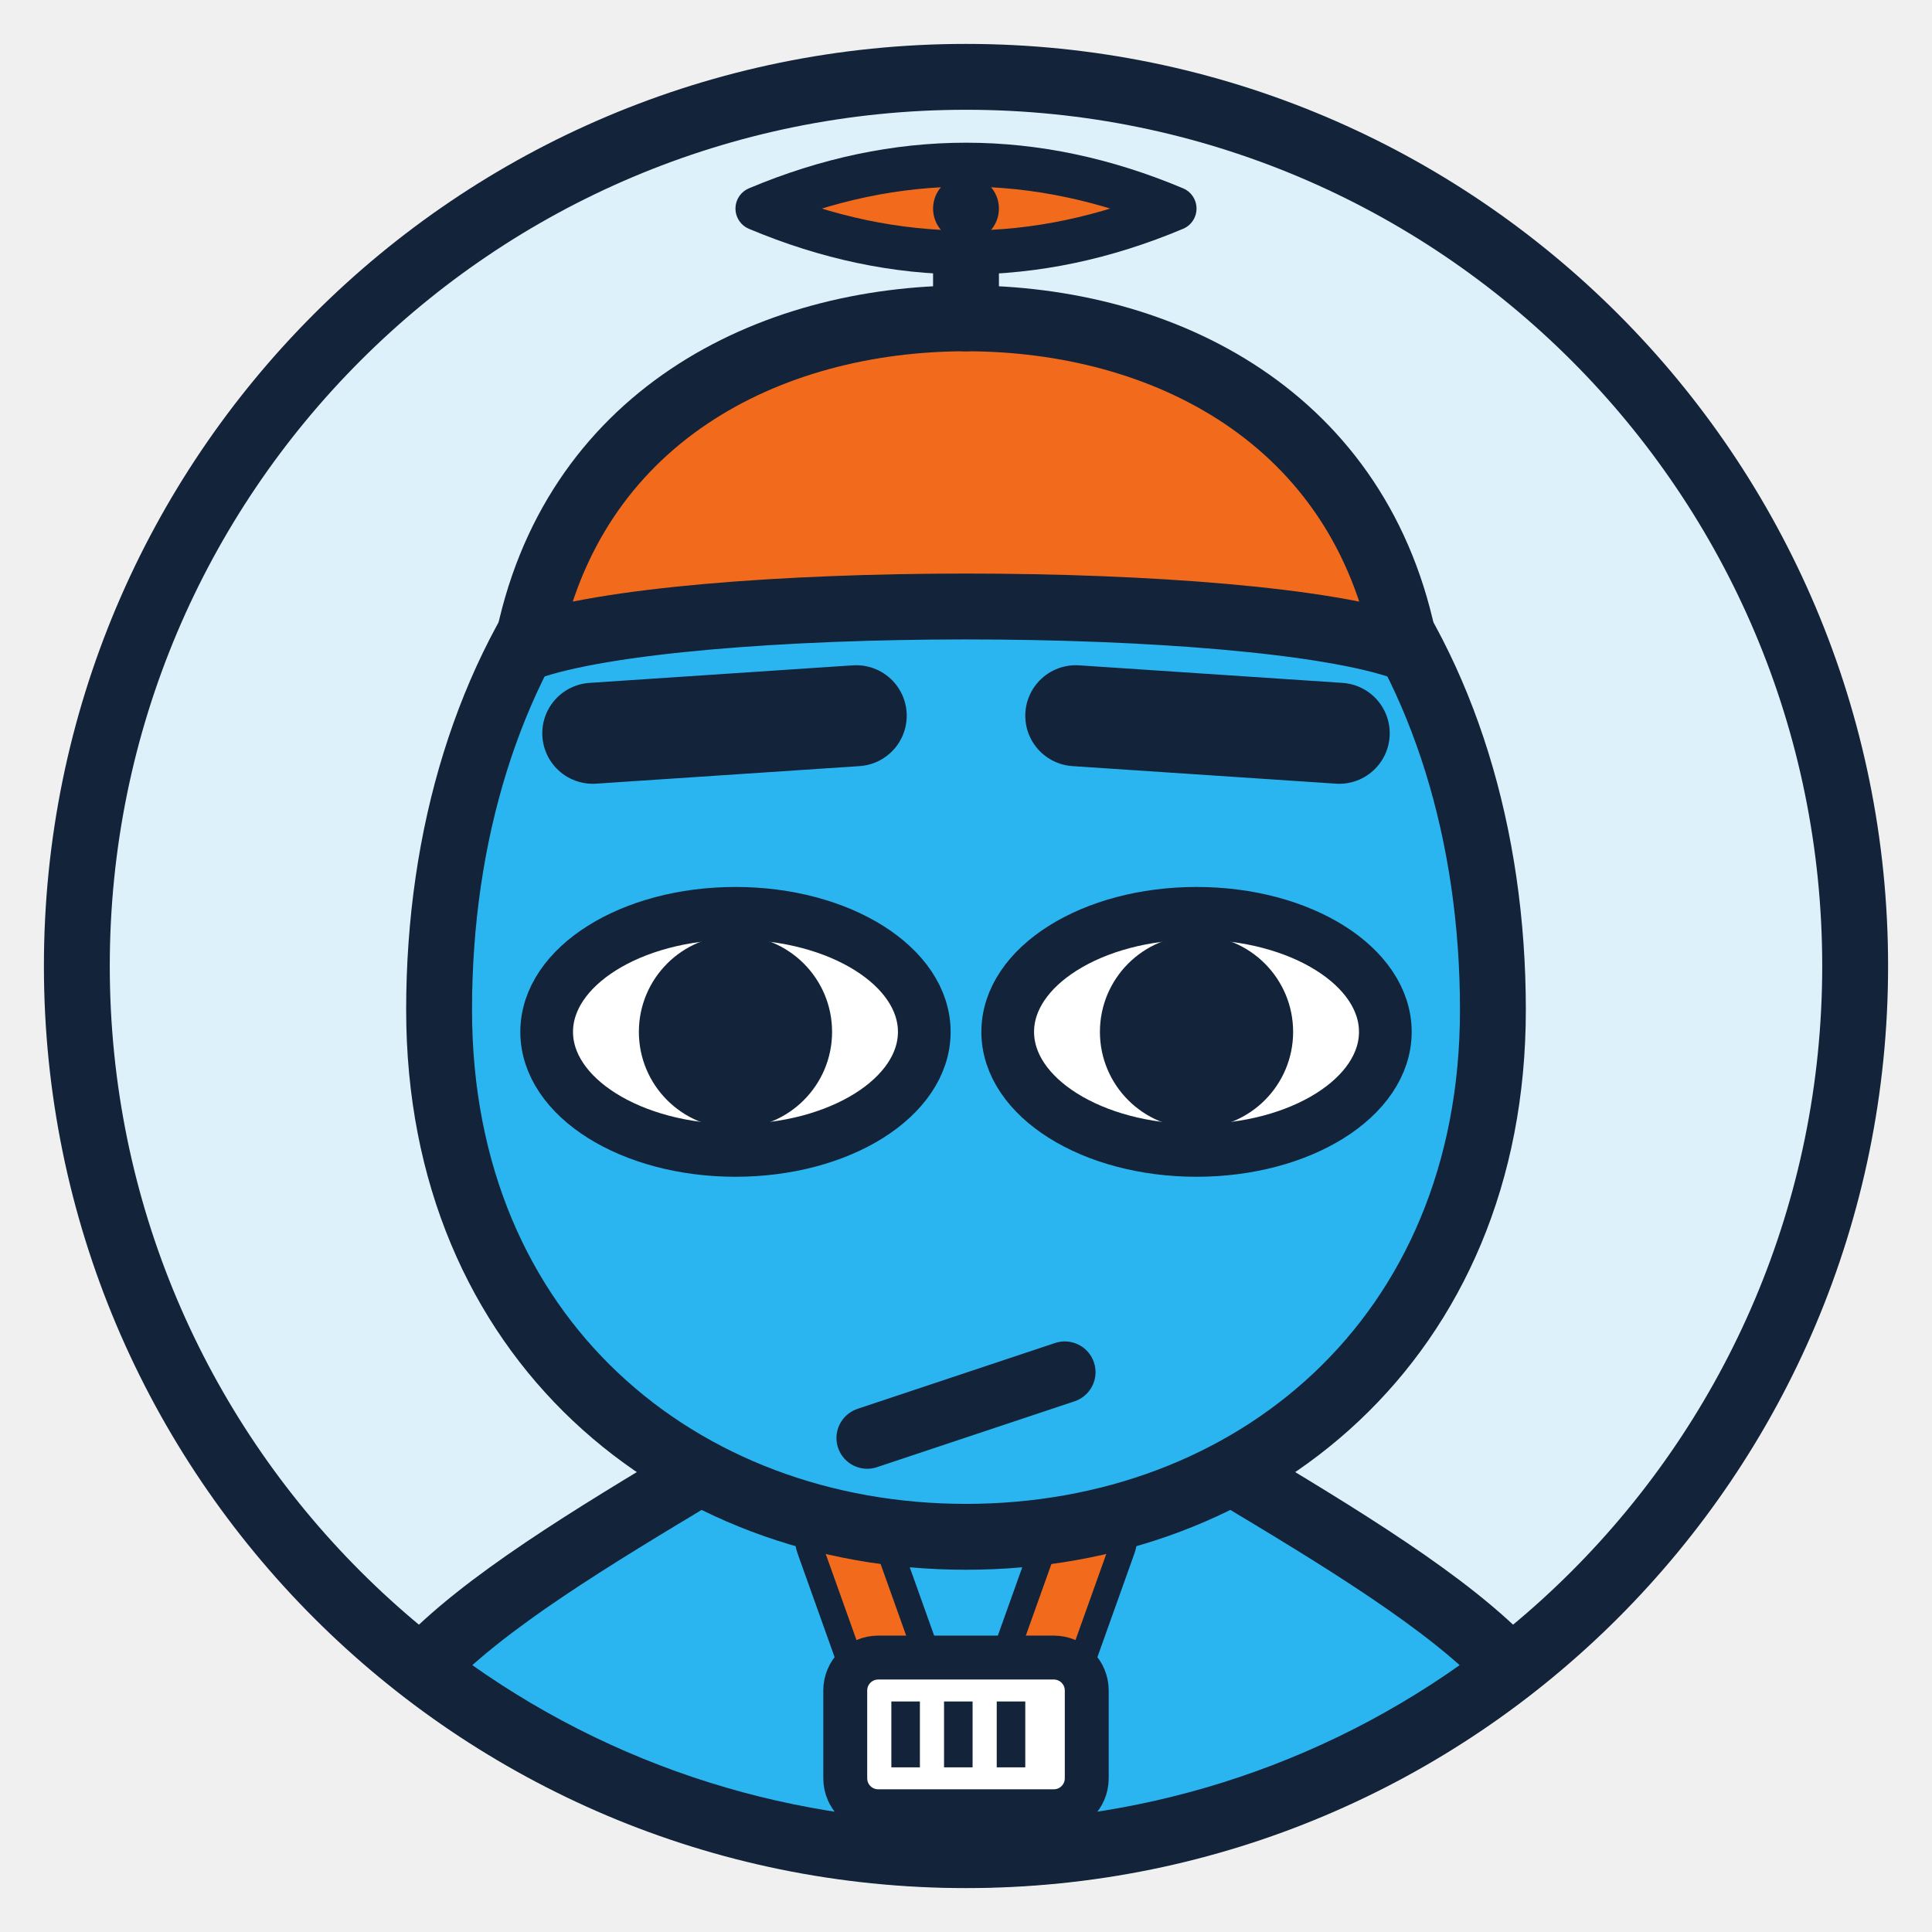
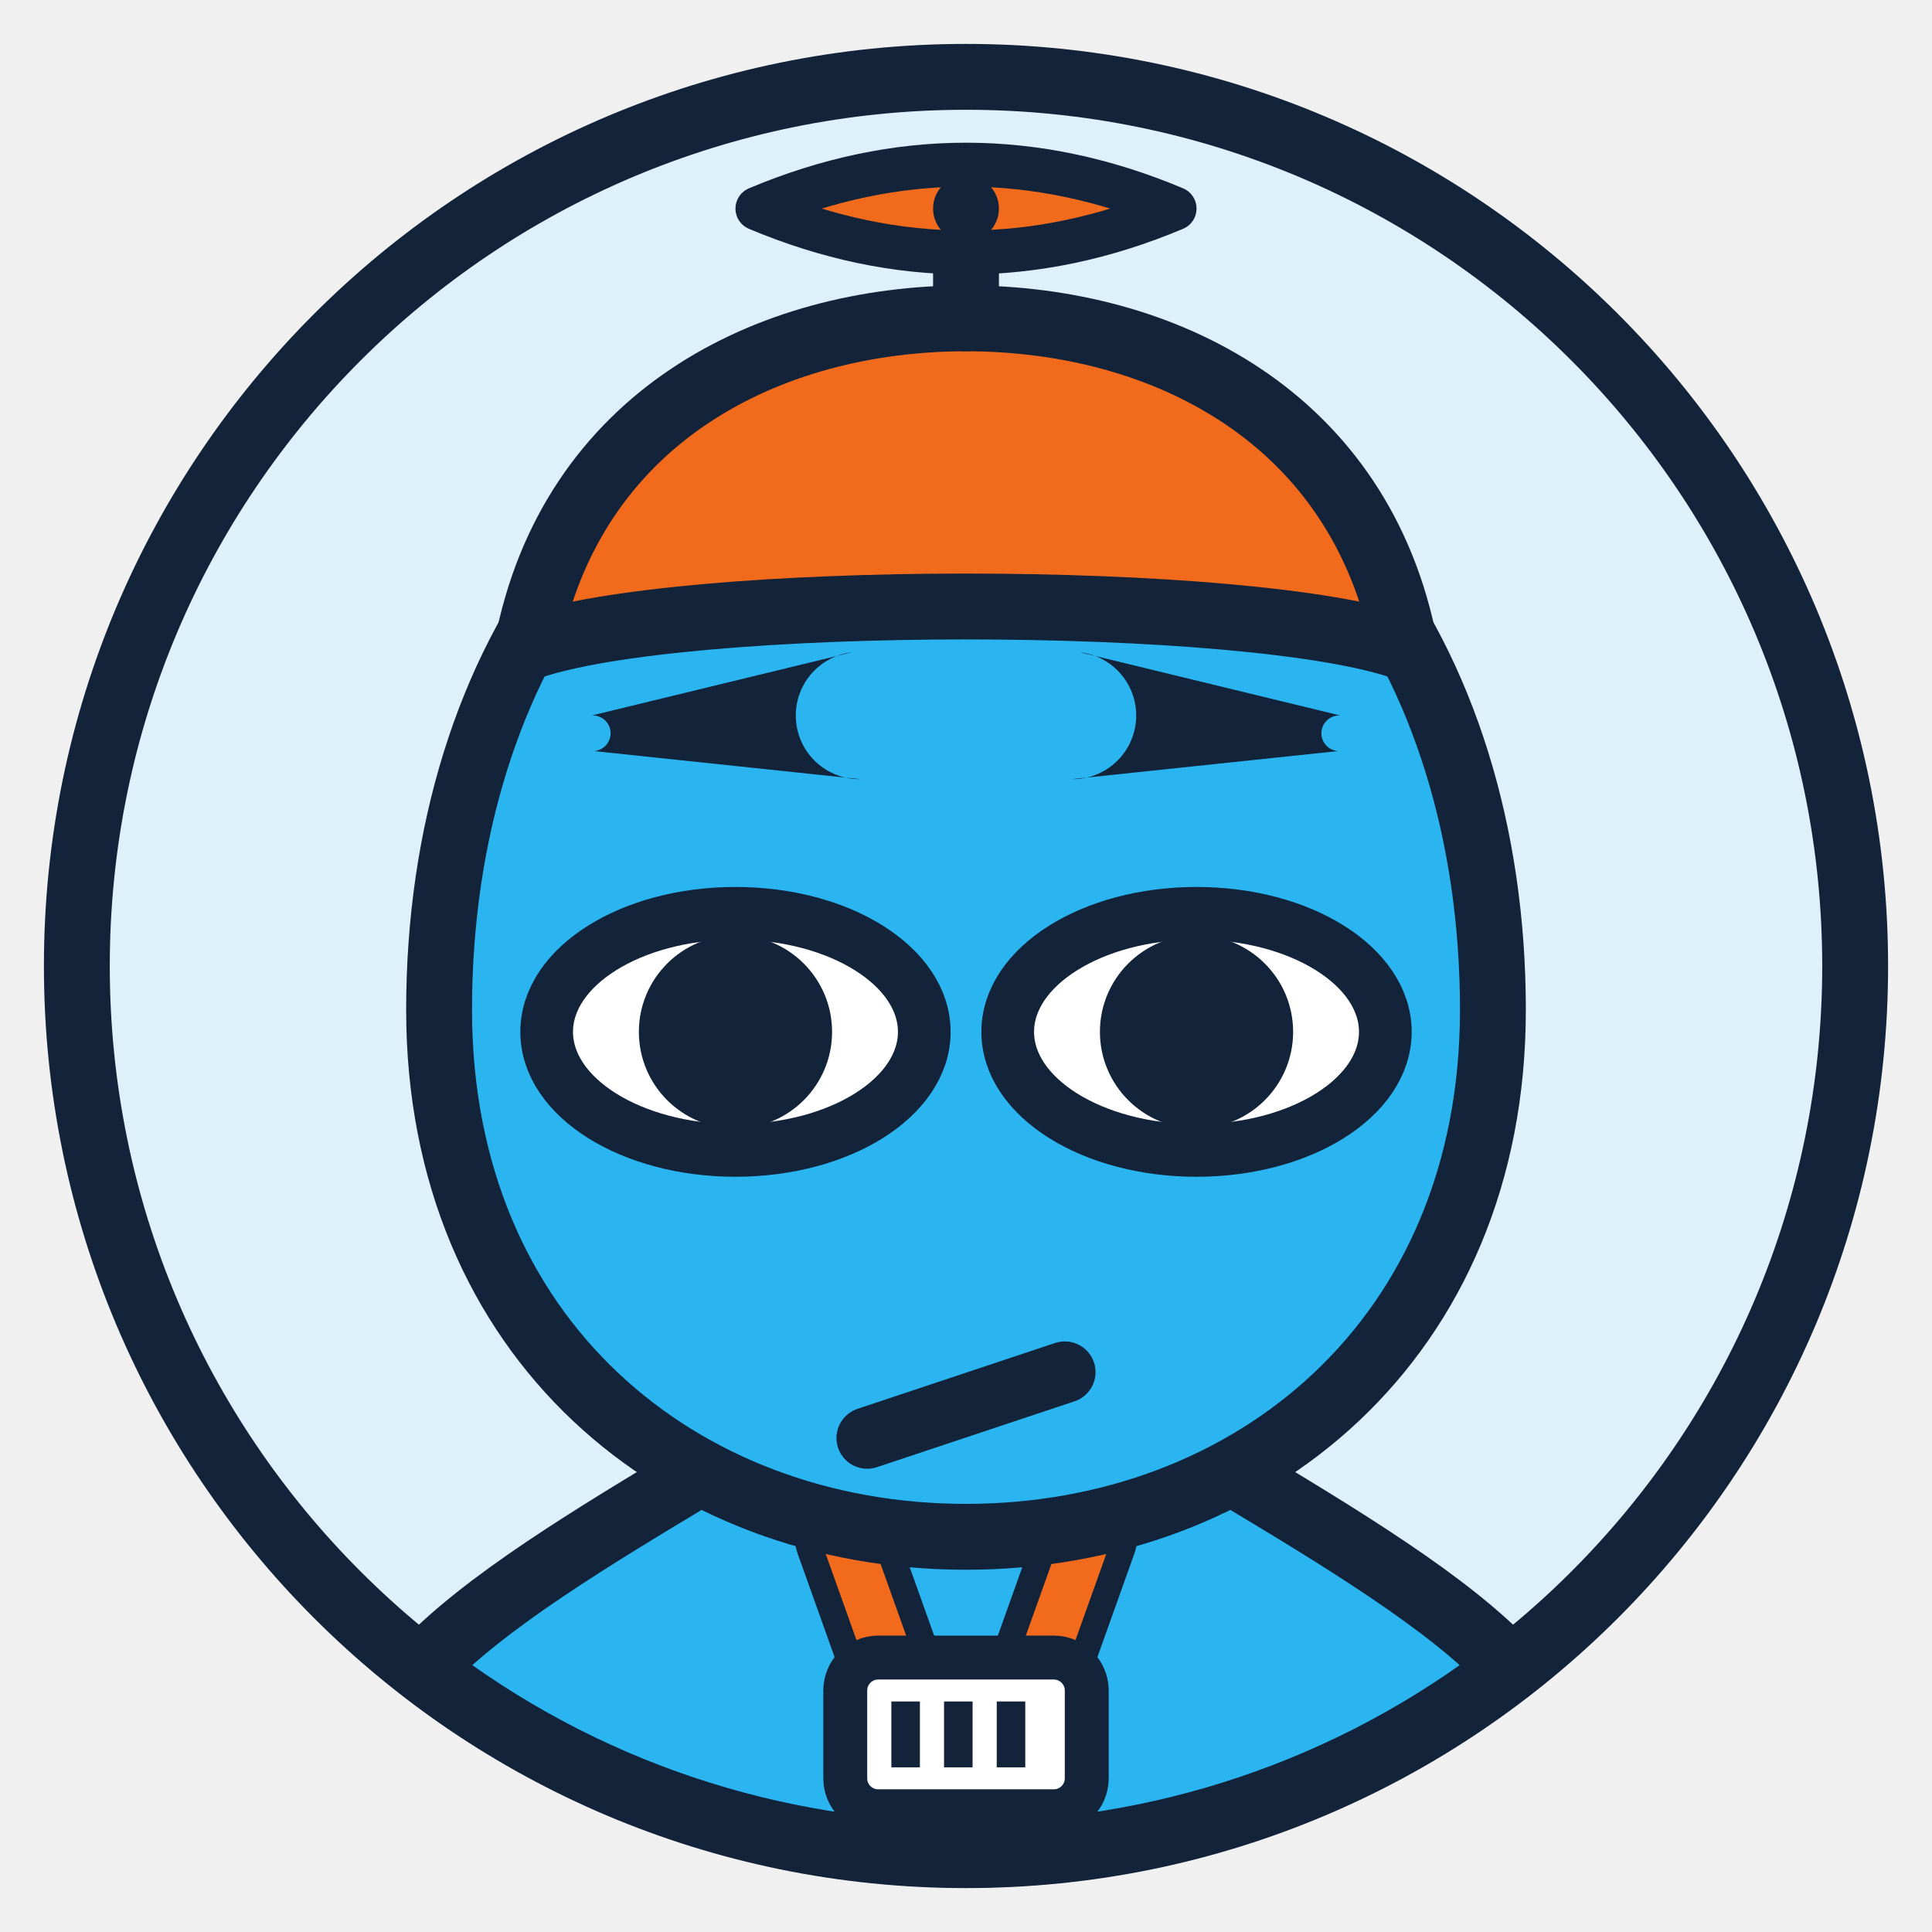
<svg xmlns="http://www.w3.org/2000/svg" viewBox="0 0 88 88" width="88" height="88" color="#12233A" role="img" aria-label="Shin: pleased">
  <circle class="face-disc" cx="44" cy="44" r="40.5" fill="#DDF1FA" />
  <g class="face-body">
    <path d="M32 67 C27 70 22 73 19.2 76 A40.5 40.5 0 0 0 68.8 76 C66 73 61 70 56 67 Z" fill="#2BB5F0" stroke="currentColor" stroke-width="3" stroke-linejoin="round" />
    <path d="M38.5 70 L41 77 M49.5 70 L47 77" stroke="currentColor" stroke-width="4.6" stroke-linecap="round" fill="none" />
    <path d="M38.5 70 L41 77 M49.5 70 L47 77" stroke="#F26B1D" stroke-width="2.2" stroke-linecap="round" fill="none" />
    <rect x="38.5" y="75.5" width="11" height="7" rx="1.5" fill="#FFFFFF" stroke="currentColor" stroke-width="2" />
    <path d="M40.6 77.5 h1.3 v3 h-1.3 Z M43 77.5 h1.3 v3 h-1.3 Z M45.4 77.5 h1.3 v3 h-1.3 Z" fill="#12233A" />
  </g>
  <g class="face-head">
    <path class="face-skull" d="M44 17 C59 17 68 30 68 46 C68 61 57 70 44 70 C31 70 20 61 20 46 C20 30 29 17 44 17 Z" fill="#2BB5F0" stroke="currentColor" stroke-width="3" />
    <g class="face-hat">
      <path d="M24 29.5 C26 19 35 14.5 44 14.5 C53 14.5 62 19 64 29.5 C57 27 31 27 24 29.5 Z" fill="#F26B1D" stroke="currentColor" stroke-width="3" stroke-linejoin="round" />
      <path d="M44 14.5 L44 10.5" stroke="currentColor" stroke-width="3" stroke-linecap="round" />
      <g>
        <path d="M34.5 9.5 Q44 5.5 53.5 9.5 Q44 13.5 34.5 9.5 Z" fill="#F26B1D" stroke="currentColor" stroke-width="2" stroke-linejoin="round" />
        <circle cx="44" cy="9.5" r="1.5" fill="#12233A" />
      </g>
    </g>
    <g class="face-brows">
-       <path d="M27 33.4 L39 32.6 M49 32.6 L61 33.4" stroke="currentColor" stroke-width="4.6" stroke-linecap="round" fill="none" />
+       <path d="M38.81 29.71 Q32.88 31.15 26.95 32.59 A0.81 0.81 0 0 1 27.05 34.21 Q33.12 34.85 39.19 35.49 A2.90 2.90 0 0 1 38.81 29.71 Z M48.81 35.49 Q54.88 34.85 60.95 34.21 A0.81 0.81 0 0 1 61.05 32.59 Q55.12 31.15 49.19 29.71 A2.90 2.90 0 0 1 48.81 35.49 Z" fill="currentColor" />
    </g>
    <g class="face-eyes">
      <ellipse cx="33.5" cy="47" rx="8.6" ry="5.4" fill="#FFFFFF" />
      <circle cx="33.5" cy="47" r="4.4" fill="#12233A" />
      <ellipse cx="33.5" cy="47" rx="8.6" ry="5.4" fill="none" stroke="currentColor" stroke-width="2.4" />
      <ellipse cx="54.5" cy="47" rx="8.6" ry="5.4" fill="#FFFFFF" />
      <circle cx="54.5" cy="47" r="4.4" fill="#12233A" />
      <ellipse cx="54.5" cy="47" rx="8.6" ry="5.4" fill="none" stroke="currentColor" stroke-width="2.4" />
    </g>
    <g class="face-mouth">
      <path d="M39.5 65.5 L48.5 62.5" stroke="currentColor" stroke-width="2.8" stroke-linecap="round" fill="none" />
    </g>
  </g>
  <g class="face-extras" />
  <circle class="face-ring" cx="44" cy="44" r="40.5" fill="none" stroke="currentColor" stroke-width="3" />
</svg>
